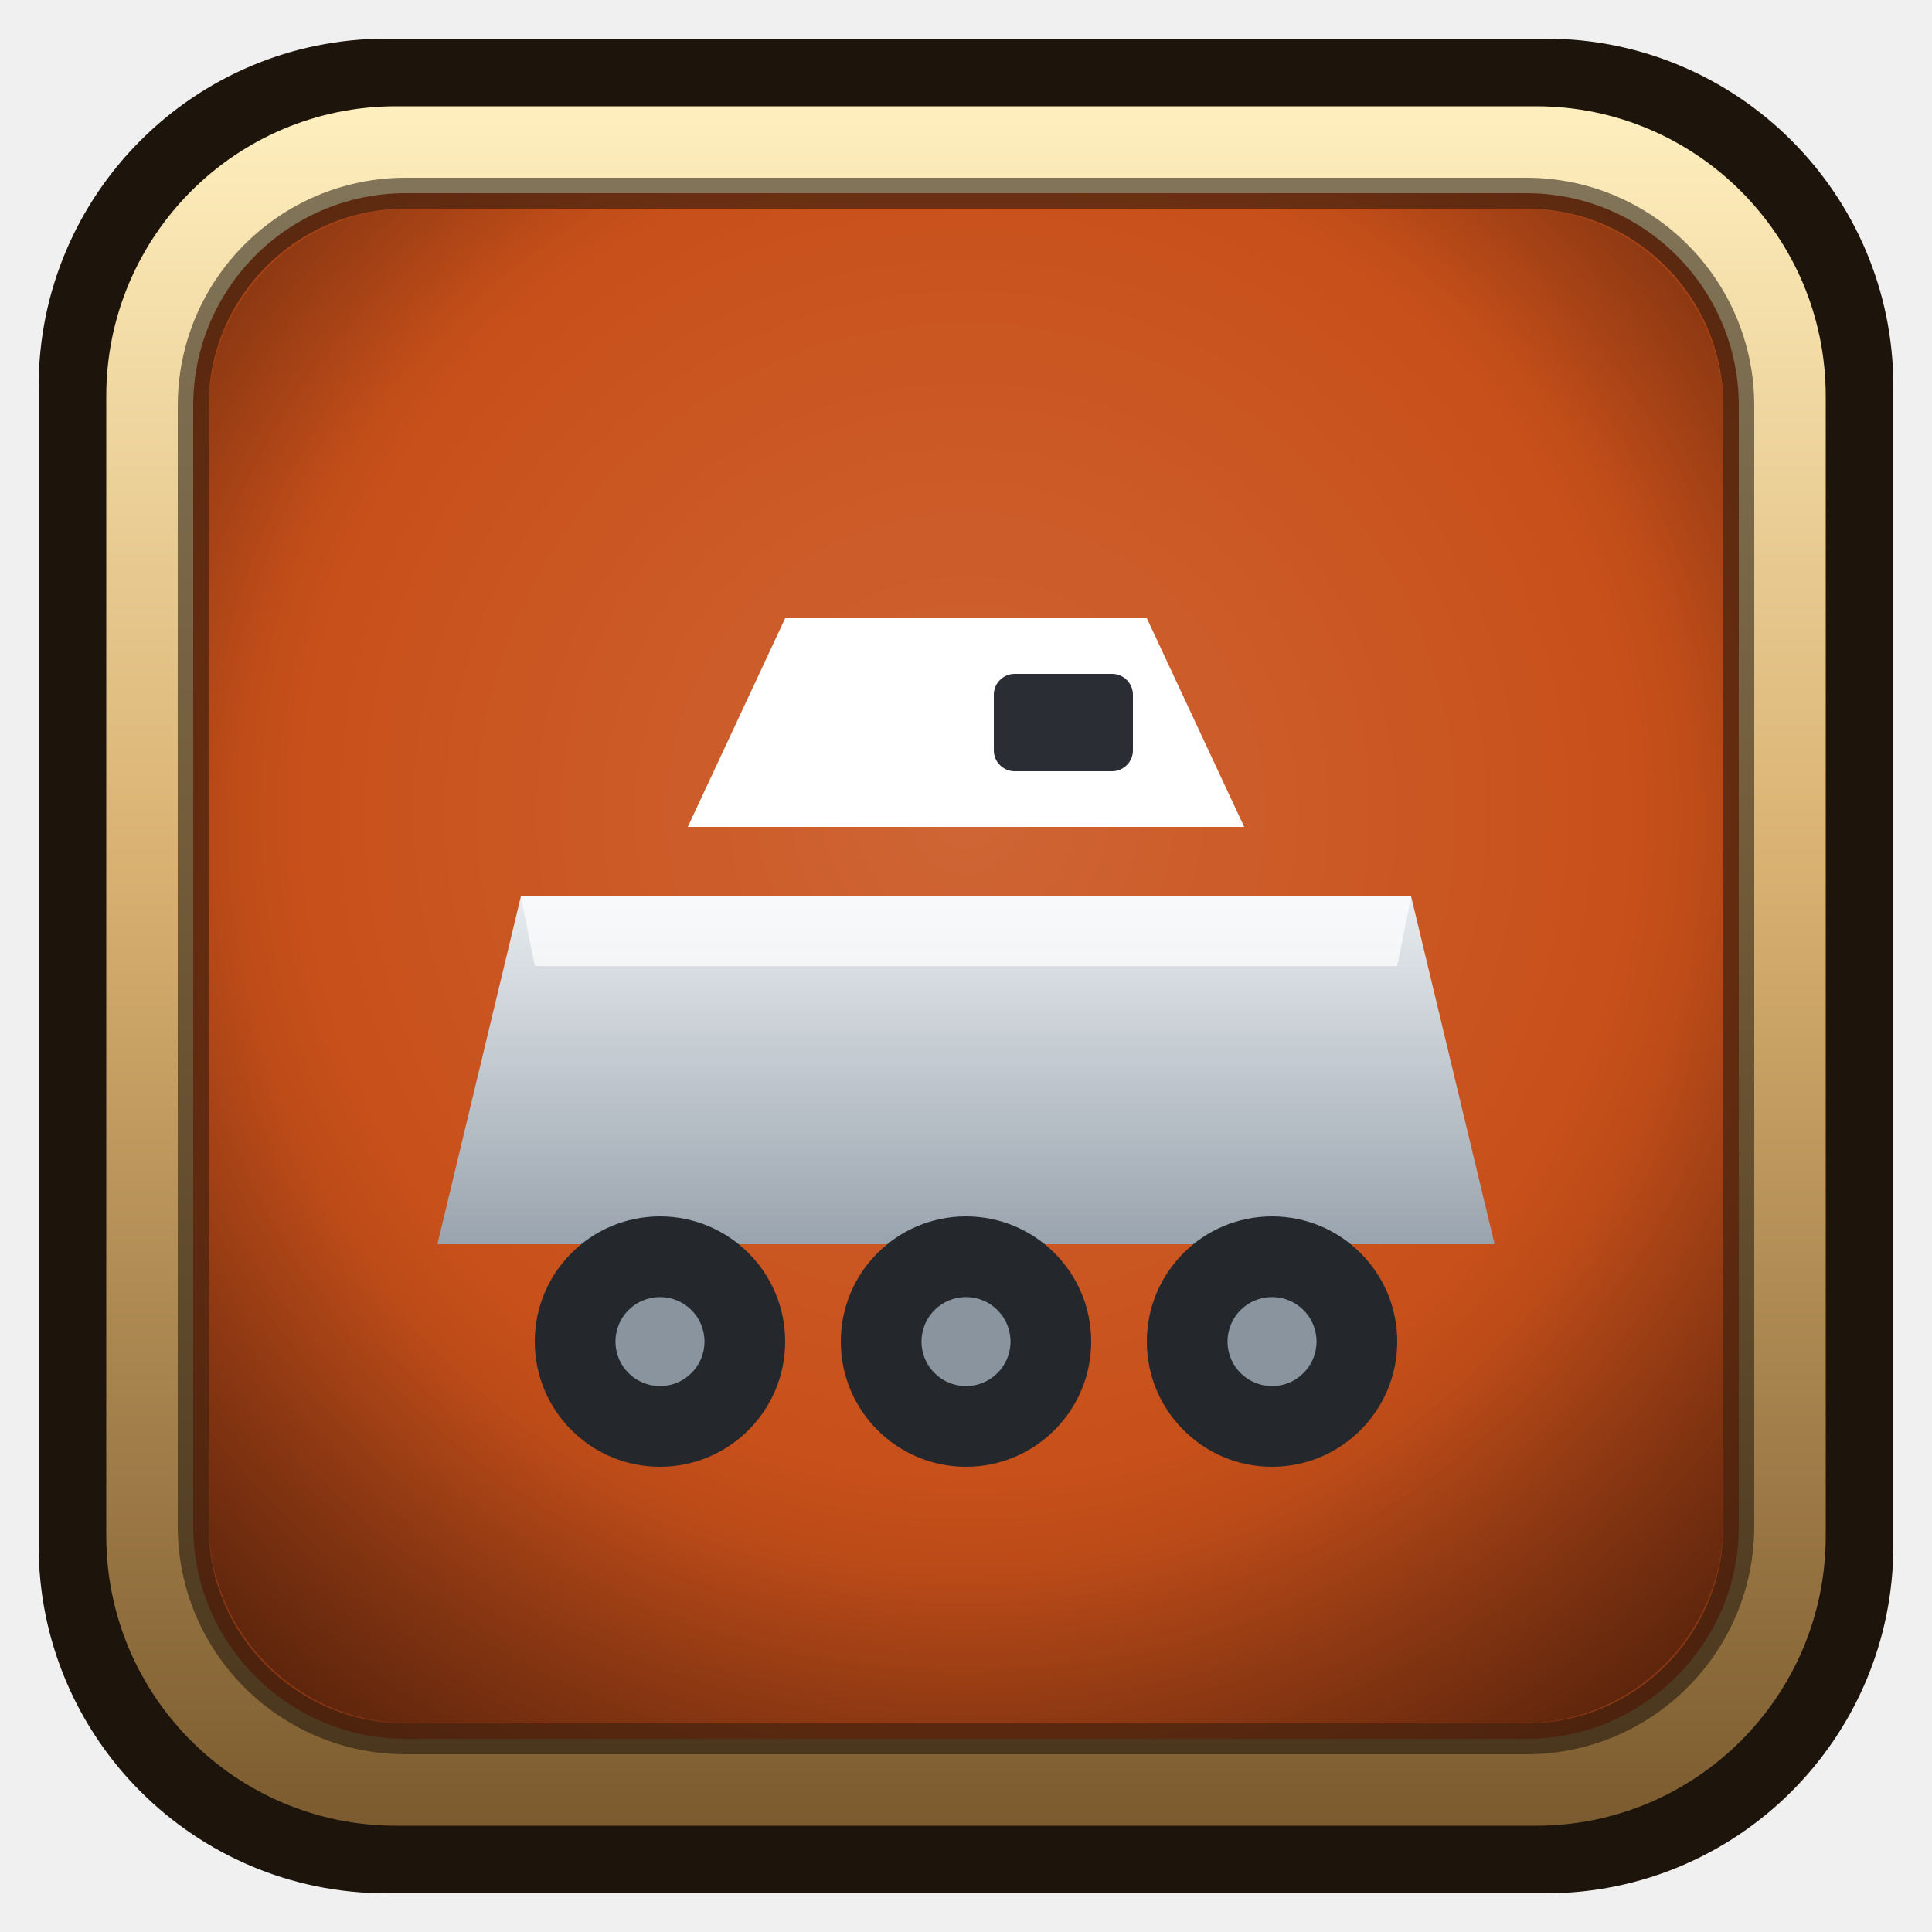
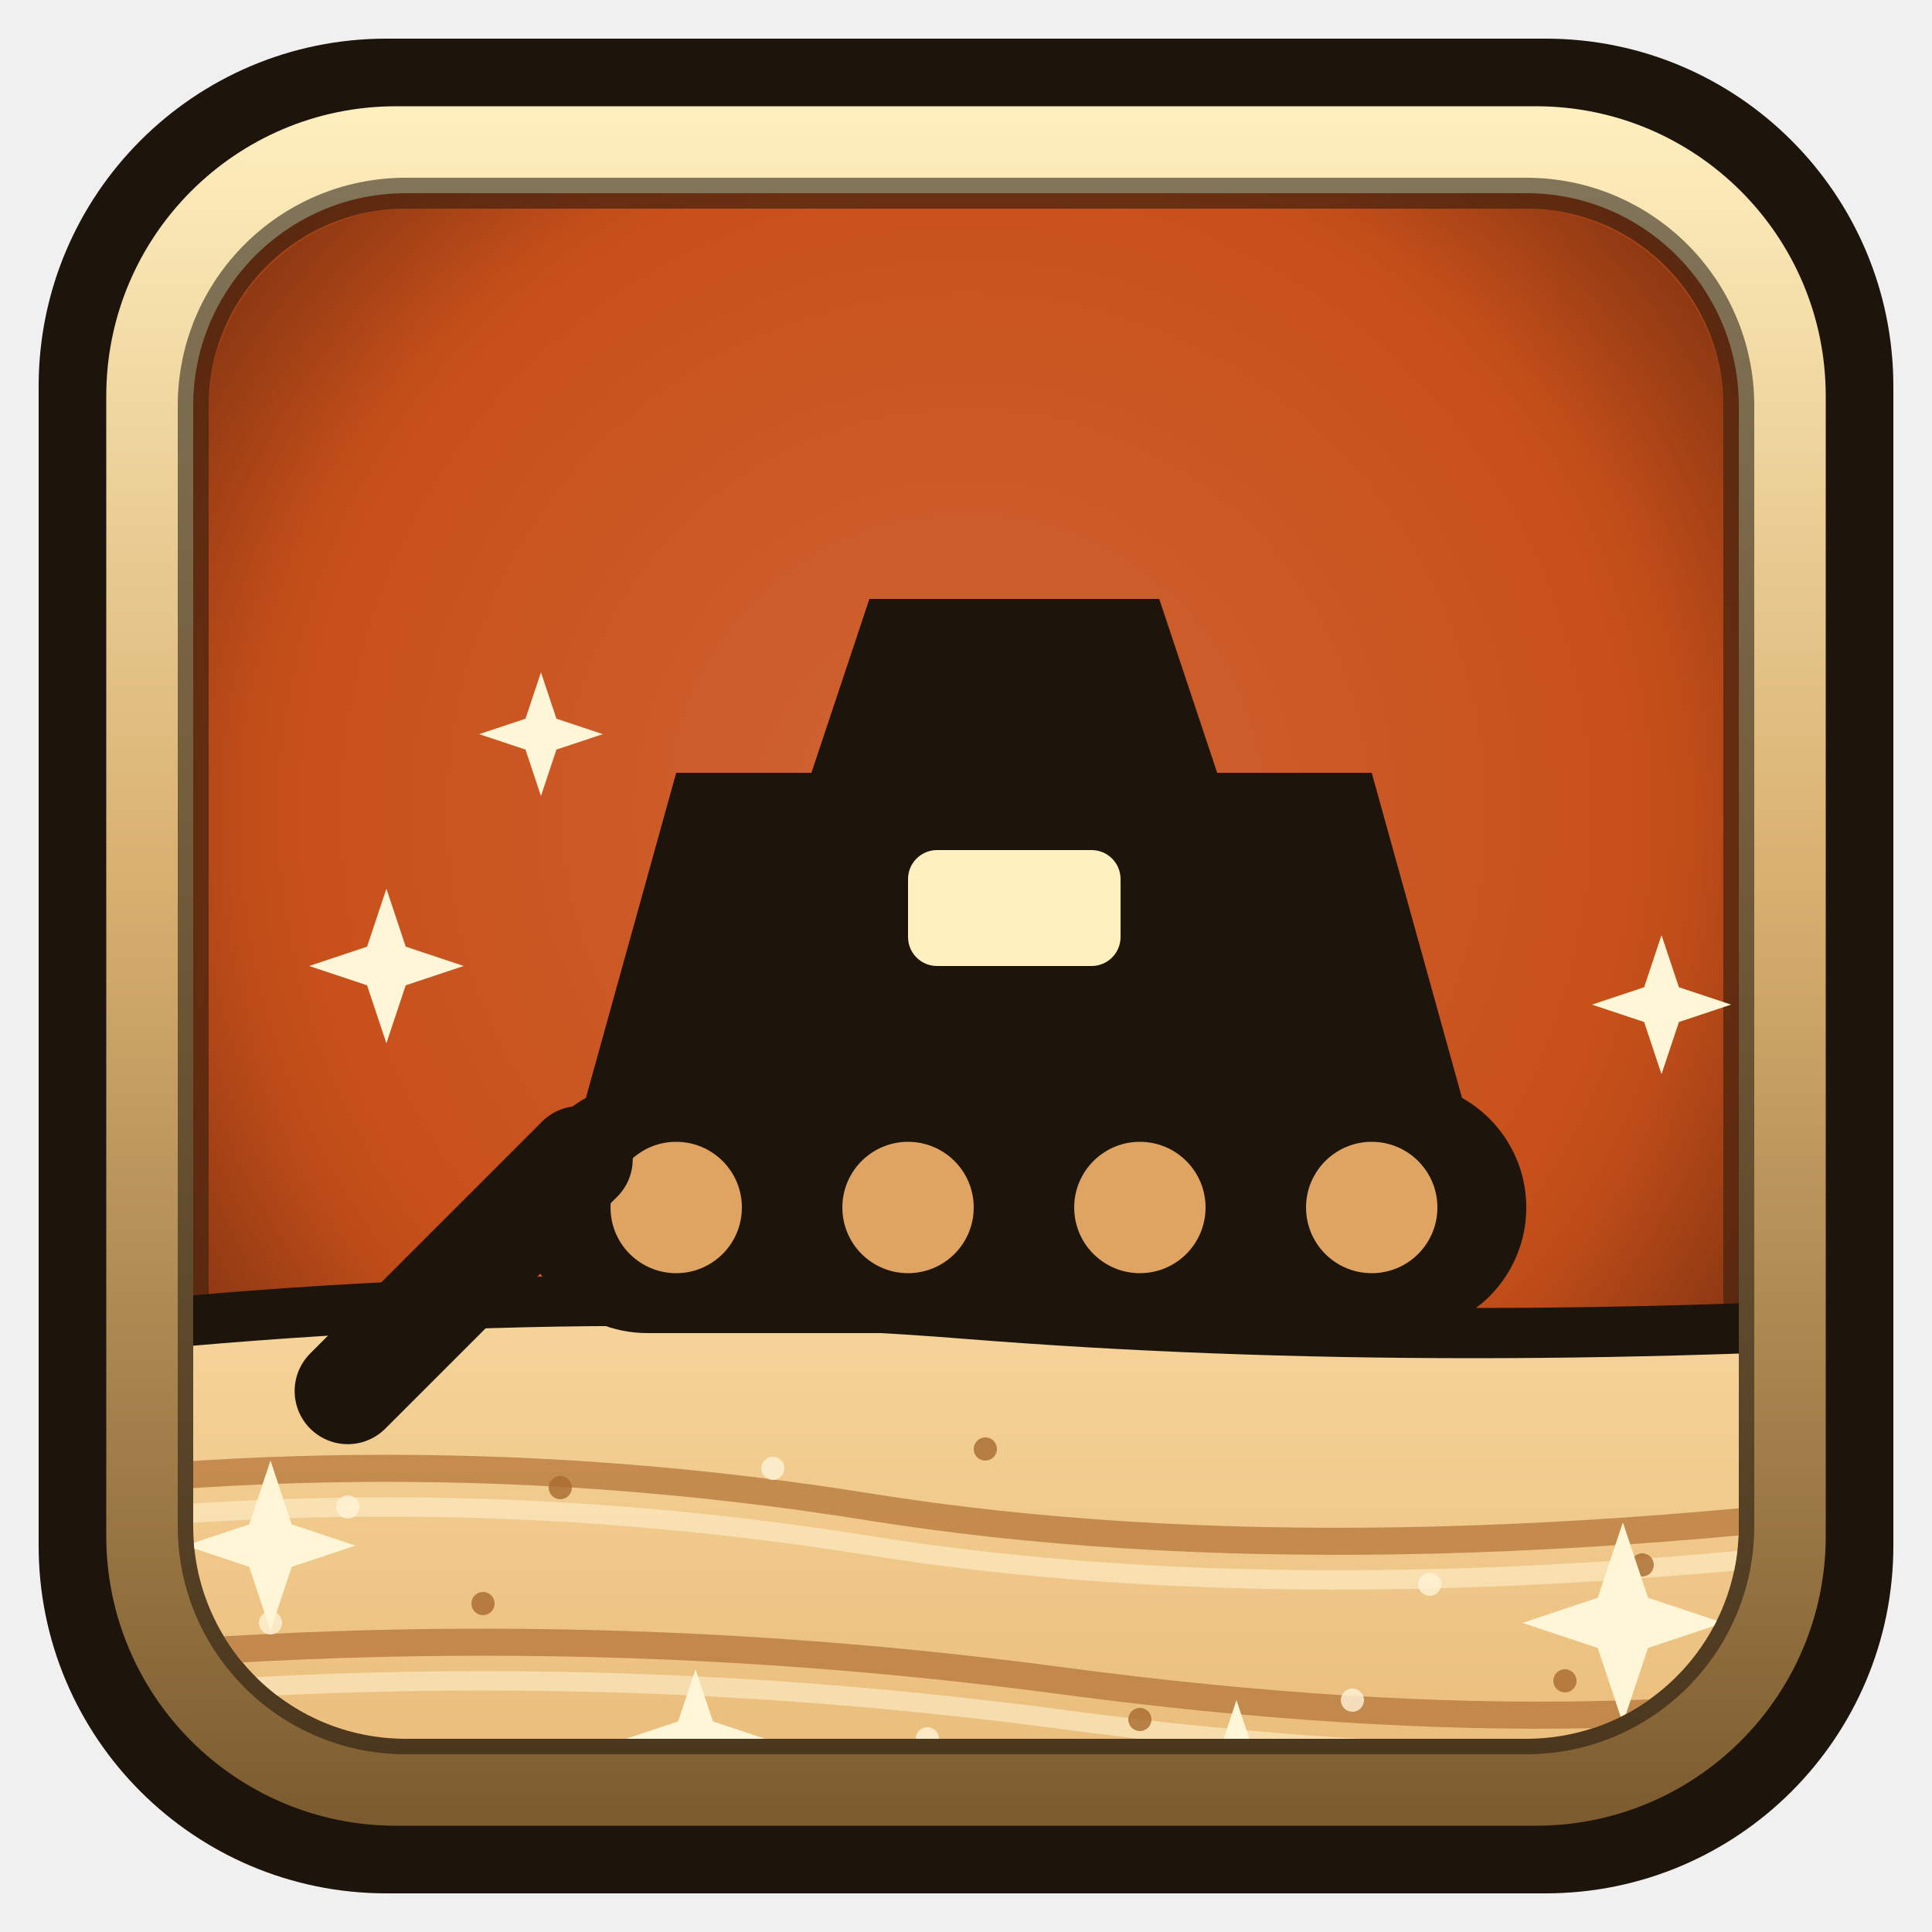
<svg xmlns="http://www.w3.org/2000/svg" viewBox="0 0 100 100" width="100" height="100">
  <defs />
  <g transform="translate(0.0,0.0) scale(1)">
    <defs>
      <radialGradient id="res-spice-face" cx=".5" cy=".4" r=".72">
        <stop offset="0" stop-color="#cf6535" />
        <stop offset=".6" stop-color="#c8501a" />
        <stop offset="1" stop-color="#883612" />
      </radialGradient>
      <linearGradient id="res-spice-rim" x1="0" y1="0" x2="0" y2="1">
        <stop offset="0" stop-color="#fff0c0" />
        <stop offset=".45" stop-color="#d8b070" />
        <stop offset="1" stop-color="#7a5a2e" />
      </linearGradient>
      <radialGradient id="res-spice-inner" cx=".5" cy=".42" r=".7">
        <stop offset=".68" stop-color="#000" stop-opacity="0" />
        <stop offset="1" stop-color="#000" stop-opacity=".3" />
      </radialGradient>
    </defs>
    <rect x="2" y="2" width="96" height="96" rx="18" fill="#1d140c" />
    <rect x="5.5" y="5.5" width="89" height="89" rx="15" fill="url(#res-spice-rim)" />
    <rect x="10" y="10" width="80" height="80" rx="11" fill="url(#res-spice-face)" stroke="#1d140c" stroke-opacity=".55" stroke-width="1.6" />
    <rect x="10.8" y="10.8" width="78.4" height="78.4" rx="10.4" fill="url(#res-spice-inner)" />
-     <g transform="translate(14 14) scale(.72)">
-       <defs>
-         <linearGradient id="hv-body" x1="0" y1="0" x2="0" y2="1">
-           <stop offset="0" stop-color="#e8ecf0" />
-           <stop offset="1" stop-color="#9aa4ae" />
-         </linearGradient>
-       </defs>
-       <path d="M30 40L37 25H63L70 40Z" fill="#ffffff" />
-       <rect x="52" y="29" width="10" height="7" rx="1.5" fill="#2a2e34" />
-       <path d="M12 70L18 45H82L88 70Z" fill="url(#hv-body)" />
-       <path d="M18 45H82L81 50H19Z" fill="#ffffff" opacity=".7" />
-       <circle cx="28" cy="77" r="9" fill="#24282c" />
-       <circle cx="28" cy="77" r="3.2" fill="#8a949e" />
-       <circle cx="50" cy="77" r="9" fill="#24282c" />
-       <circle cx="50" cy="77" r="3.2" fill="#8a949e" />
-       <circle cx="72" cy="77" r="9" fill="#24282c" />
-       <circle cx="72" cy="77" r="3.2" fill="#8a949e" />
+     <defs>
+       <linearGradient id="res-spice-harvest-sand" x1="0" y1="0" x2="0" y2="1">
+         <stop offset="0" stop-color="#f6d49a" />
+         <stop offset=".6" stop-color="#e3b06a" />
+         <stop offset="1" stop-color="#c98c48" />
+       </linearGradient>
+       <clipPath id="res-spice-harvest-clip">
+         <rect x="10" y="10" width="80" height="80" rx="11" />
+       </clipPath>
+     </defs>
+     <g clip-path="url(#res-spice-harvest-clip)">
+       <path d="M-5 70 Q25 66 50 68 T105 68 L105 130 L-5 130Z" fill="url(#res-spice-harvest-sand)" />
+       <path d="M-5 70 Q25 66 50 68 T105 68" fill="none" stroke="#1d140c" stroke-width="2.6" />
+       <path d="M-5 78 Q20 74 45 78 T105 77 M-5 87 Q25 83 55 87 T105 86 M-5 96 Q30 92 60 96 T105 95" fill="none" stroke="#b5763a" stroke-width="1.4" opacity=".75" />
+       <path d="M-5 80 Q20 76 45 80 T105 79 M-5 89 Q25 85 55 89 T105 88" fill="none" stroke="#fff0cc" stroke-width="1" opacity=".6" />
+       <circle cx="0" cy="74" r="0.9" fill="#fff3d6" opacity=".8" />
+       <circle cx="37" cy="91" r="0.6" fill="#a8692e" opacity=".8" />
+       <circle cx="74" cy="82" r="0.6" fill="#fff3d6" opacity=".8" />
+       <circle cx="11" cy="99" r="0.9" fill="#a8692e" opacity=".8" />
+       <circle cx="48" cy="90" r="0.6" fill="#fff3d6" opacity=".8" />
+       <circle cx="85" cy="81" r="0.6" fill="#a8692e" opacity=".8" />
+       <circle cx="22" cy="98" r="0.9" fill="#fff3d6" opacity=".8" />
+       <circle cx="59" cy="89" r="0.6" fill="#a8692e" opacity=".8" />
+       <circle cx="96" cy="80" r="0.6" fill="#fff3d6" opacity=".8" />
+       <circle cx="33" cy="97" r="0.9" fill="#a8692e" opacity=".8" />
+       <circle cx="70" cy="88" r="0.6" fill="#fff3d6" opacity=".8" />
+       <circle cx="7" cy="79" r="0.6" fill="#a8692e" opacity=".8" />
+       <circle cx="44" cy="96" r="0.9" fill="#fff3d6" opacity=".8" />
+       <circle cx="81" cy="87" r="0.6" fill="#a8692e" opacity=".8" />
+       <circle cx="18" cy="78" r="0.6" fill="#fff3d6" opacity=".8" />
+       <circle cx="55" cy="95" r="0.9" fill="#a8692e" opacity=".8" />
+       <circle cx="92" cy="86" r="0.6" fill="#fff3d6" opacity=".8" />
+       <circle cx="29" cy="77" r="0.6" fill="#a8692e" opacity=".8" />
+       <circle cx="66" cy="94" r="0.9" fill="#fff3d6" opacity=".8" />
+       <circle cx="3" cy="85" r="0.6" fill="#a8692e" opacity=".8" />
+       <circle cx="40" cy="76" r="0.6" fill="#fff3d6" opacity=".8" />
+       <circle cx="77" cy="93" r="0.9" fill="#a8692e" opacity=".8" />
+       <circle cx="14" cy="84" r="0.6" fill="#fff3d6" opacity=".8" />
+       <circle cx="51" cy="75" r="0.6" fill="#a8692e" opacity=".8" />
+       <circle cx="88" cy="92" r="0.9" fill="#fff3d6" opacity=".8" />
+       <circle cx="25" cy="83" r="0.6" fill="#a8692e" opacity=".8" />
+       <path d="M30 58 L35 40 L71 40 L76 58Z" fill="#1d140c" />
+       <path d="M42 40 L45 31 L60 31 L63 40Z" fill="#1d140c" />
+       <rect x="47" y="44" width="11" height="6" rx="1.5" fill="#fff0c0" />
+       <rect x="27" y="56" width="52" height="13" rx="6.5" fill="#1d140c" />
+       <circle cx="35" cy="62.5" r="3.4" fill="#e0a462" />
+       <circle cx="47" cy="62.5" r="3.4" fill="#e0a462" />
+       <circle cx="59" cy="62.5" r="3.4" fill="#e0a462" />
+       <circle cx="71" cy="62.5" r="3.4" fill="#e0a462" />
+       <path d="M30 60 L18 72" stroke="#1d140c" stroke-width="5.5" stroke-linecap="round" />
+       <path d="M14 75.6 L15.1 78.9 L18.4 80 L15.1 81.1 L14 84.4 L12.9 81.1 L9.6 80 L12.9 78.9Z" fill="#fff6d8" />
+       <path d="M84 78.8 L85.3 82.7 L89.2 84 L85.3 85.3 L84 89.2 L82.7 85.3 L78.8 84 L82.7 82.7Z" fill="#fff6d8" />
+       <path d="M36 86.4 L36.9 89.1 L39.6 90 L36.9 90.9 L36 93.6 L35.1 90.9 L32.4 90 L35.1 89.1Z" fill="#fff6d8" />
+       <path d="M64 88 L65.0 91.0 L68 92 L65.0 93.0 L64 96 L63.0 93.0 L60 92 L63.0 91.0Z" fill="#fff6d8" />
+       <path d="M20 46 L21.0 49.0 L24 50 L21.0 51.0 L20 54 L19.0 51.0 L16 50 L19.0 49.0Z" fill="#fff6d8" />
+       <path d="M28 34.8 L28.8 37.2 L31.2 38 L28.8 38.8 L28 41.2 L27.2 38.8 L24.8 38 L27.2 37.2Z" fill="#fff6d8" />
+       <path d="M86 48.4 L86.9 51.1 L89.6 52 L86.9 52.9 L86 55.6 L85.1 52.9 L82.4 52 L85.1 51.1Z" fill="#fff6d8" />
    </g>
  </g>
</svg>
